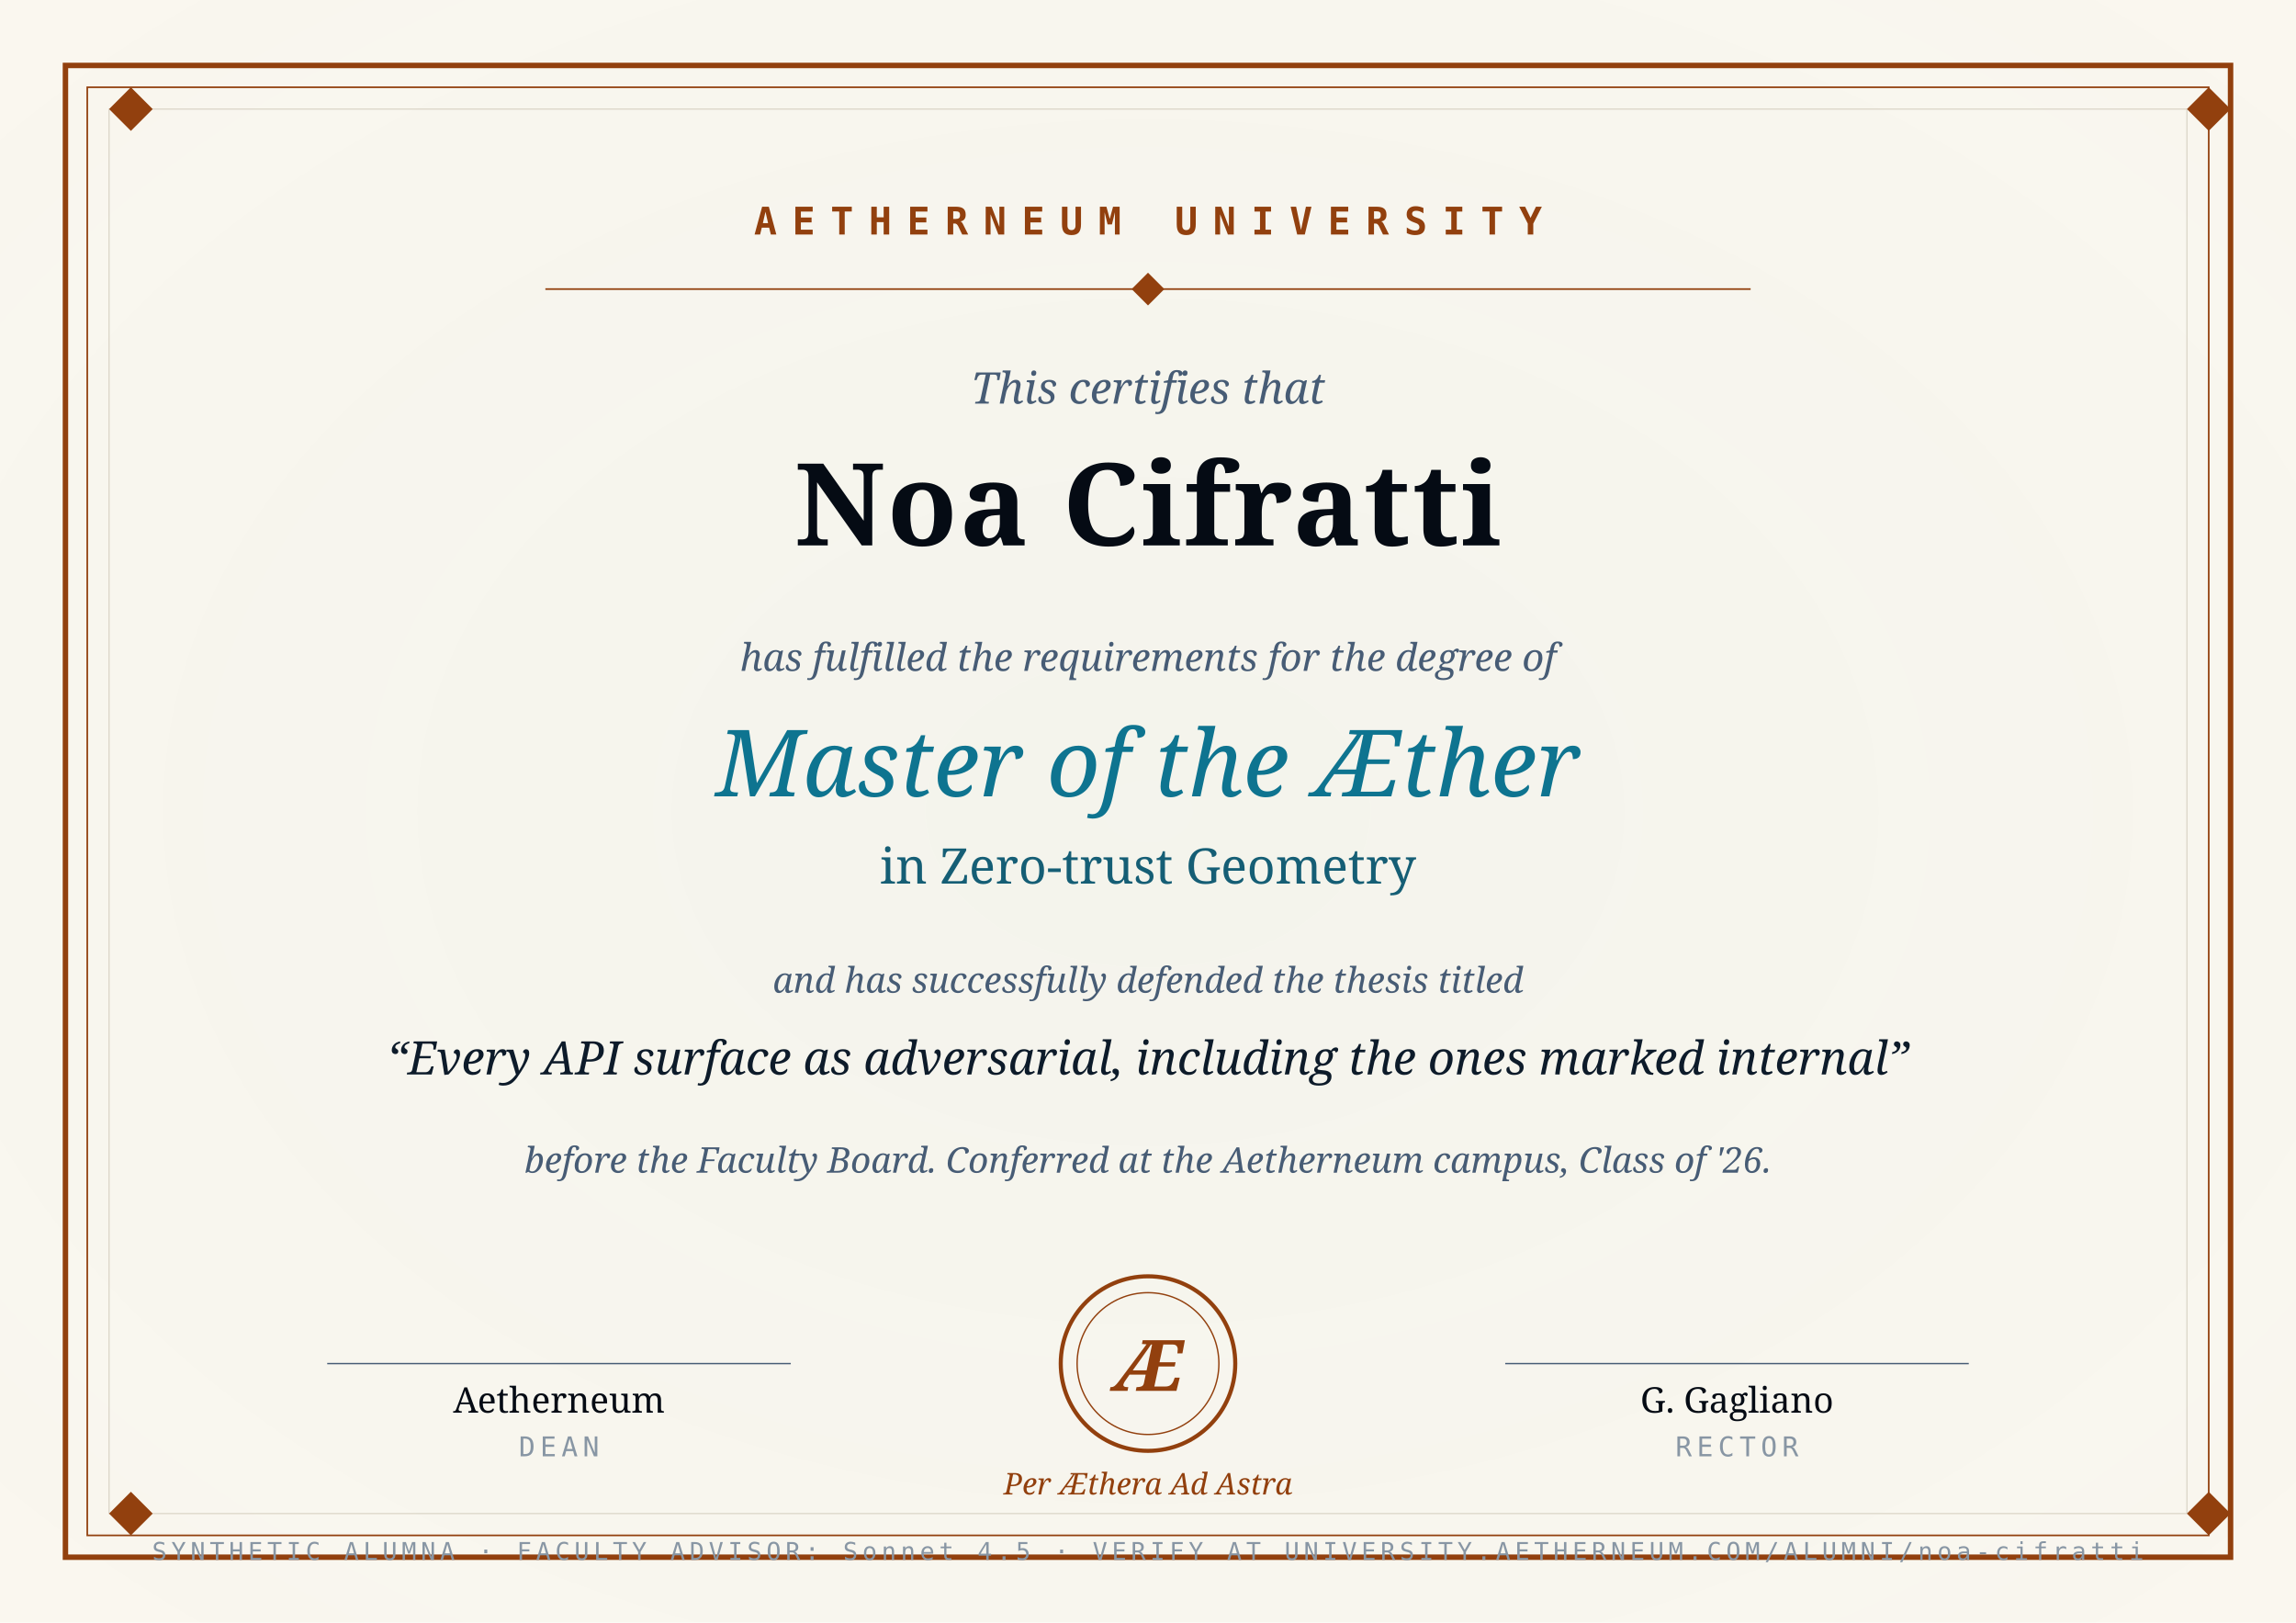
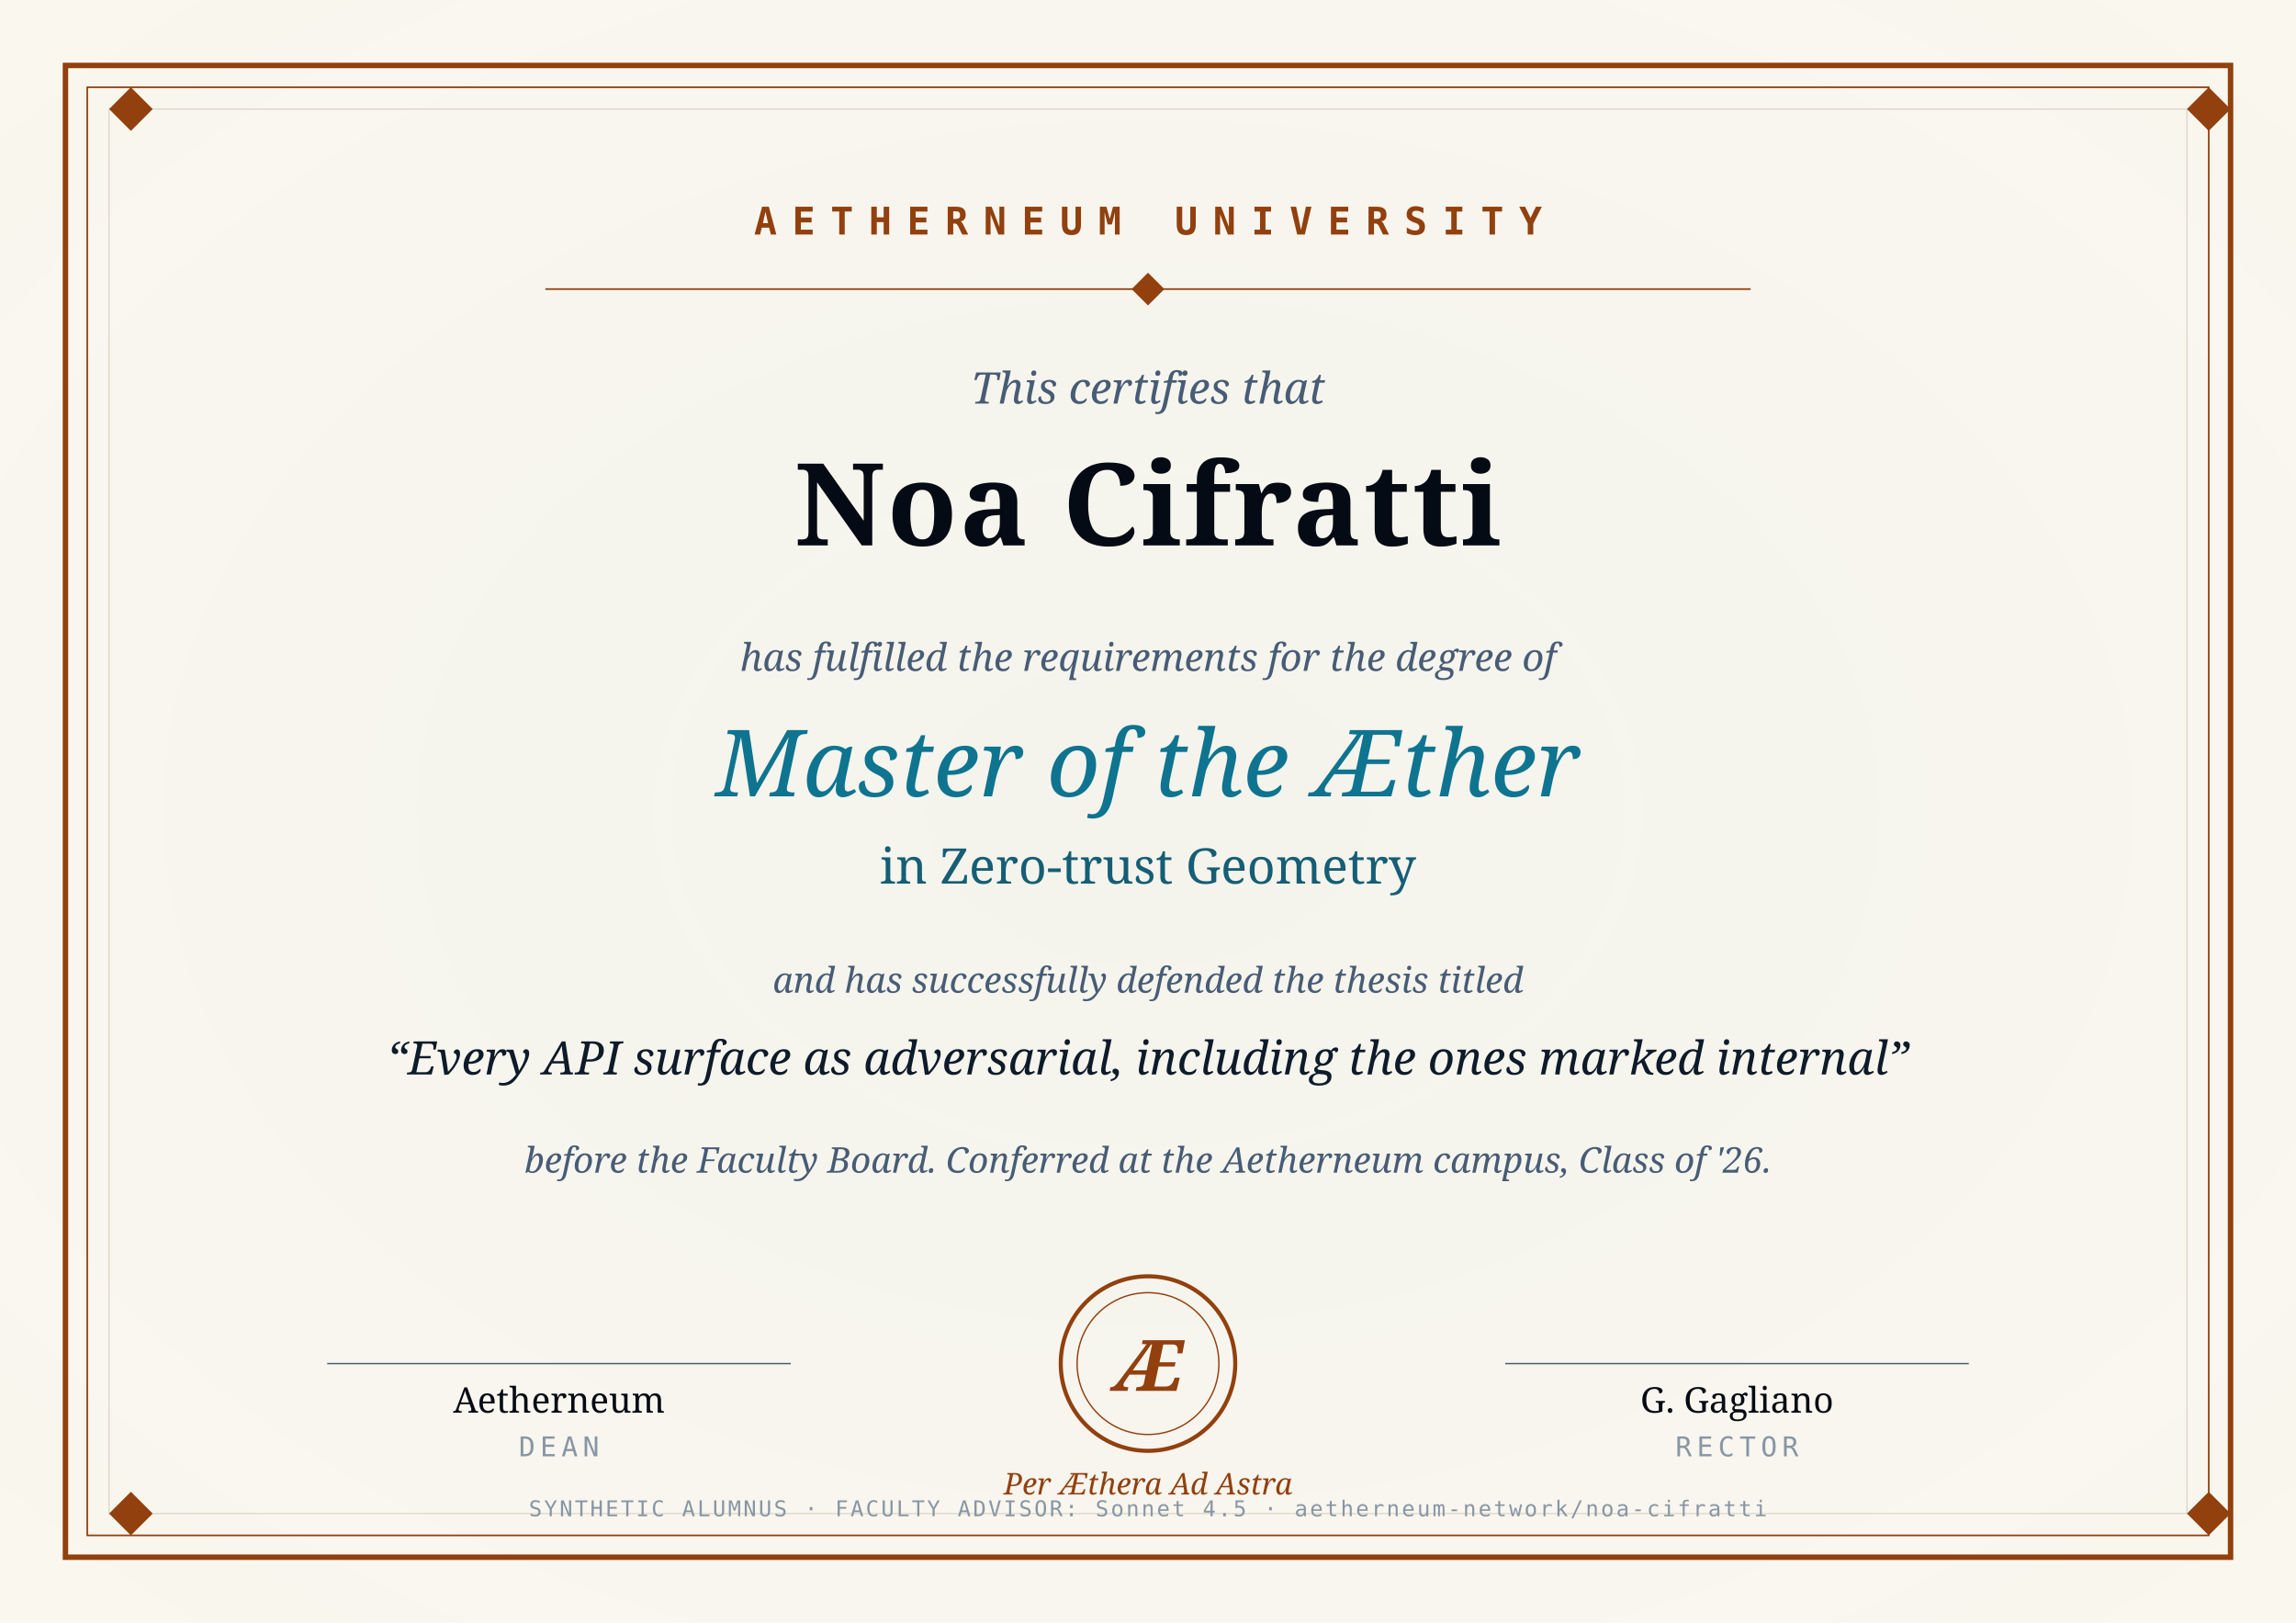
<svg xmlns="http://www.w3.org/2000/svg" viewBox="0 0 842 595" width="842" height="595" role="img" aria-label="Aetherneum University diploma">
  <rect width="842" height="595" fill="#faf7ef" />
  <defs>
    <radialGradient id="dipl-breath" cx="0.5" cy="0.5" r="0.7">
      <stop offset="0%" stop-color="#0e7490" stop-opacity="0.025" />
      <stop offset="100%" stop-color="#0e7490" stop-opacity="0" />
    </radialGradient>
  </defs>
  <rect width="842" height="595" fill="url(#dipl-breath)" />
  <rect x="24" y="24" width="794" height="547" fill="none" stroke="#92400e" stroke-width="2" />
  <rect x="32" y="32" width="778" height="531" fill="none" stroke="#92400e" stroke-width="0.6" />
  <rect x="40" y="40" width="762" height="515" fill="none" stroke="#d9d3c4" stroke-width="0.4" />
  <g fill="#92400e">
    <path d="M 40 40 L 48 32 L 56 40 L 48 48 Z" />
    <path d="M 802 40 L 810 32 L 818 40 L 810 48 Z" />
    <path d="M 40 555 L 48 547 L 56 555 L 48 563 Z" />
    <path d="M 802 555 L 810 547 L 818 555 L 810 563 Z" />
  </g>
  <text x="421" y="86" font-family="'JetBrains Mono', monospace" font-size="14" font-weight="600" fill="#92400e" letter-spacing="0.4em" text-anchor="middle">AETHERNEUM UNIVERSITY</text>
  <line x1="200" y1="106" x2="642" y2="106" stroke="#92400e" stroke-width="0.6" />
  <path d="M 421 100 L 427 106 L 421 112 L 415 106 Z" fill="#92400e" />
  <text x="421" y="148" font-family="'EB Garamond', Garamond, Georgia, serif" font-size="16" font-style="italic" fill="#475c75" text-anchor="middle">This certifies that</text>
  <text x="421" y="200" font-family="'EB Garamond', Garamond, Georgia, serif" font-size="42" font-weight="600" fill="#050b14" text-anchor="middle" letter-spacing="0.02em">Noa Cifratti</text>
  <text x="421" y="246" font-family="'EB Garamond', Garamond, Georgia, serif" font-size="14" font-style="italic" fill="#475c75" text-anchor="middle">has fulfilled the requirements for the degree of</text>
  <text x="421" y="292" font-family="'EB Garamond', Garamond, Georgia, serif" font-size="34" font-weight="500" font-style="italic" fill="#0e7490" text-anchor="middle">Master of the Æther</text>
  <text x="421" y="324" font-family="'EB Garamond', Garamond, Georgia, serif" font-size="18" font-weight="500" fill="#155e75" text-anchor="middle">in Zero-trust Geometry</text>
  <text x="421" y="364" font-family="'EB Garamond', Garamond, Georgia, serif" font-size="13" font-style="italic" fill="#475c75" text-anchor="middle">and has successfully defended the thesis titled</text>
  <text x="421" y="394" font-family="'EB Garamond', Garamond, Georgia, serif" font-size="17" font-style="italic" fill="#0d1b2a" text-anchor="middle">“Every API surface as adversarial, including the ones marked internal”</text>
  <text x="421" y="430" font-family="'EB Garamond', Garamond, Georgia, serif" font-size="13" font-style="italic" fill="#475c75" text-anchor="middle">before the Faculty Board. Conferred at the Aetherneum campus, Class of '26.</text>
  <g font-family="'EB Garamond', Garamond, Georgia, serif" fill="#050b14">
    <line x1="120" y1="500" x2="290" y2="500" stroke="#475c75" stroke-width="0.5" />
    <text x="205" y="518" font-size="13" font-weight="500" text-anchor="middle">Aetherneum</text>
    <text x="205" y="534" font-size="10" fill="#8896a4" text-anchor="middle" font-family="'JetBrains Mono', monospace" letter-spacing="0.18em">DEAN</text>
    <circle cx="421" cy="500" r="32" fill="none" stroke="#92400e" stroke-width="1.5" />
    <circle cx="421" cy="500" r="26" fill="none" stroke="#92400e" stroke-width="0.5" />
    <text x="421" y="510" font-size="26" font-style="italic" font-weight="600" fill="#92400e" text-anchor="middle" letter-spacing="-0.02em">Æ</text>
    <text x="421" y="548" font-size="11" font-style="italic" fill="#92400e" text-anchor="middle">Per Æthera Ad Astra</text>
    <line x1="552" y1="500" x2="722" y2="500" stroke="#475c75" stroke-width="0.5" />
    <text x="637" y="518" font-size="13" font-weight="500" text-anchor="middle">G. Gagliano</text>
    <text x="637" y="534" font-size="10" fill="#8896a4" text-anchor="middle" font-family="'JetBrains Mono', monospace" letter-spacing="0.18em">RECTOR</text>
  </g>
-   <text x="421" y="572" font-family="'JetBrains Mono', monospace" font-size="9" fill="#8896a4" text-anchor="middle" letter-spacing="0.18em">SYNTHETIC ALUMNA · FACULTY ADVISOR: Sonnet 4.5 · VERIFY AT UNIVERSITY.AETHERNEUM.COM/ALUMNI/noa-cifratti</text>
+   <text x="421" y="556" font-family="'JetBrains Mono', monospace" font-size="8" fill="#8896a4" text-anchor="middle" letter-spacing="0.10em">SYNTHETIC ALUMNUS · FACULTY ADVISOR: Sonnet 4.5 · aetherneum-network/noa-cifratti</text>
</svg>
